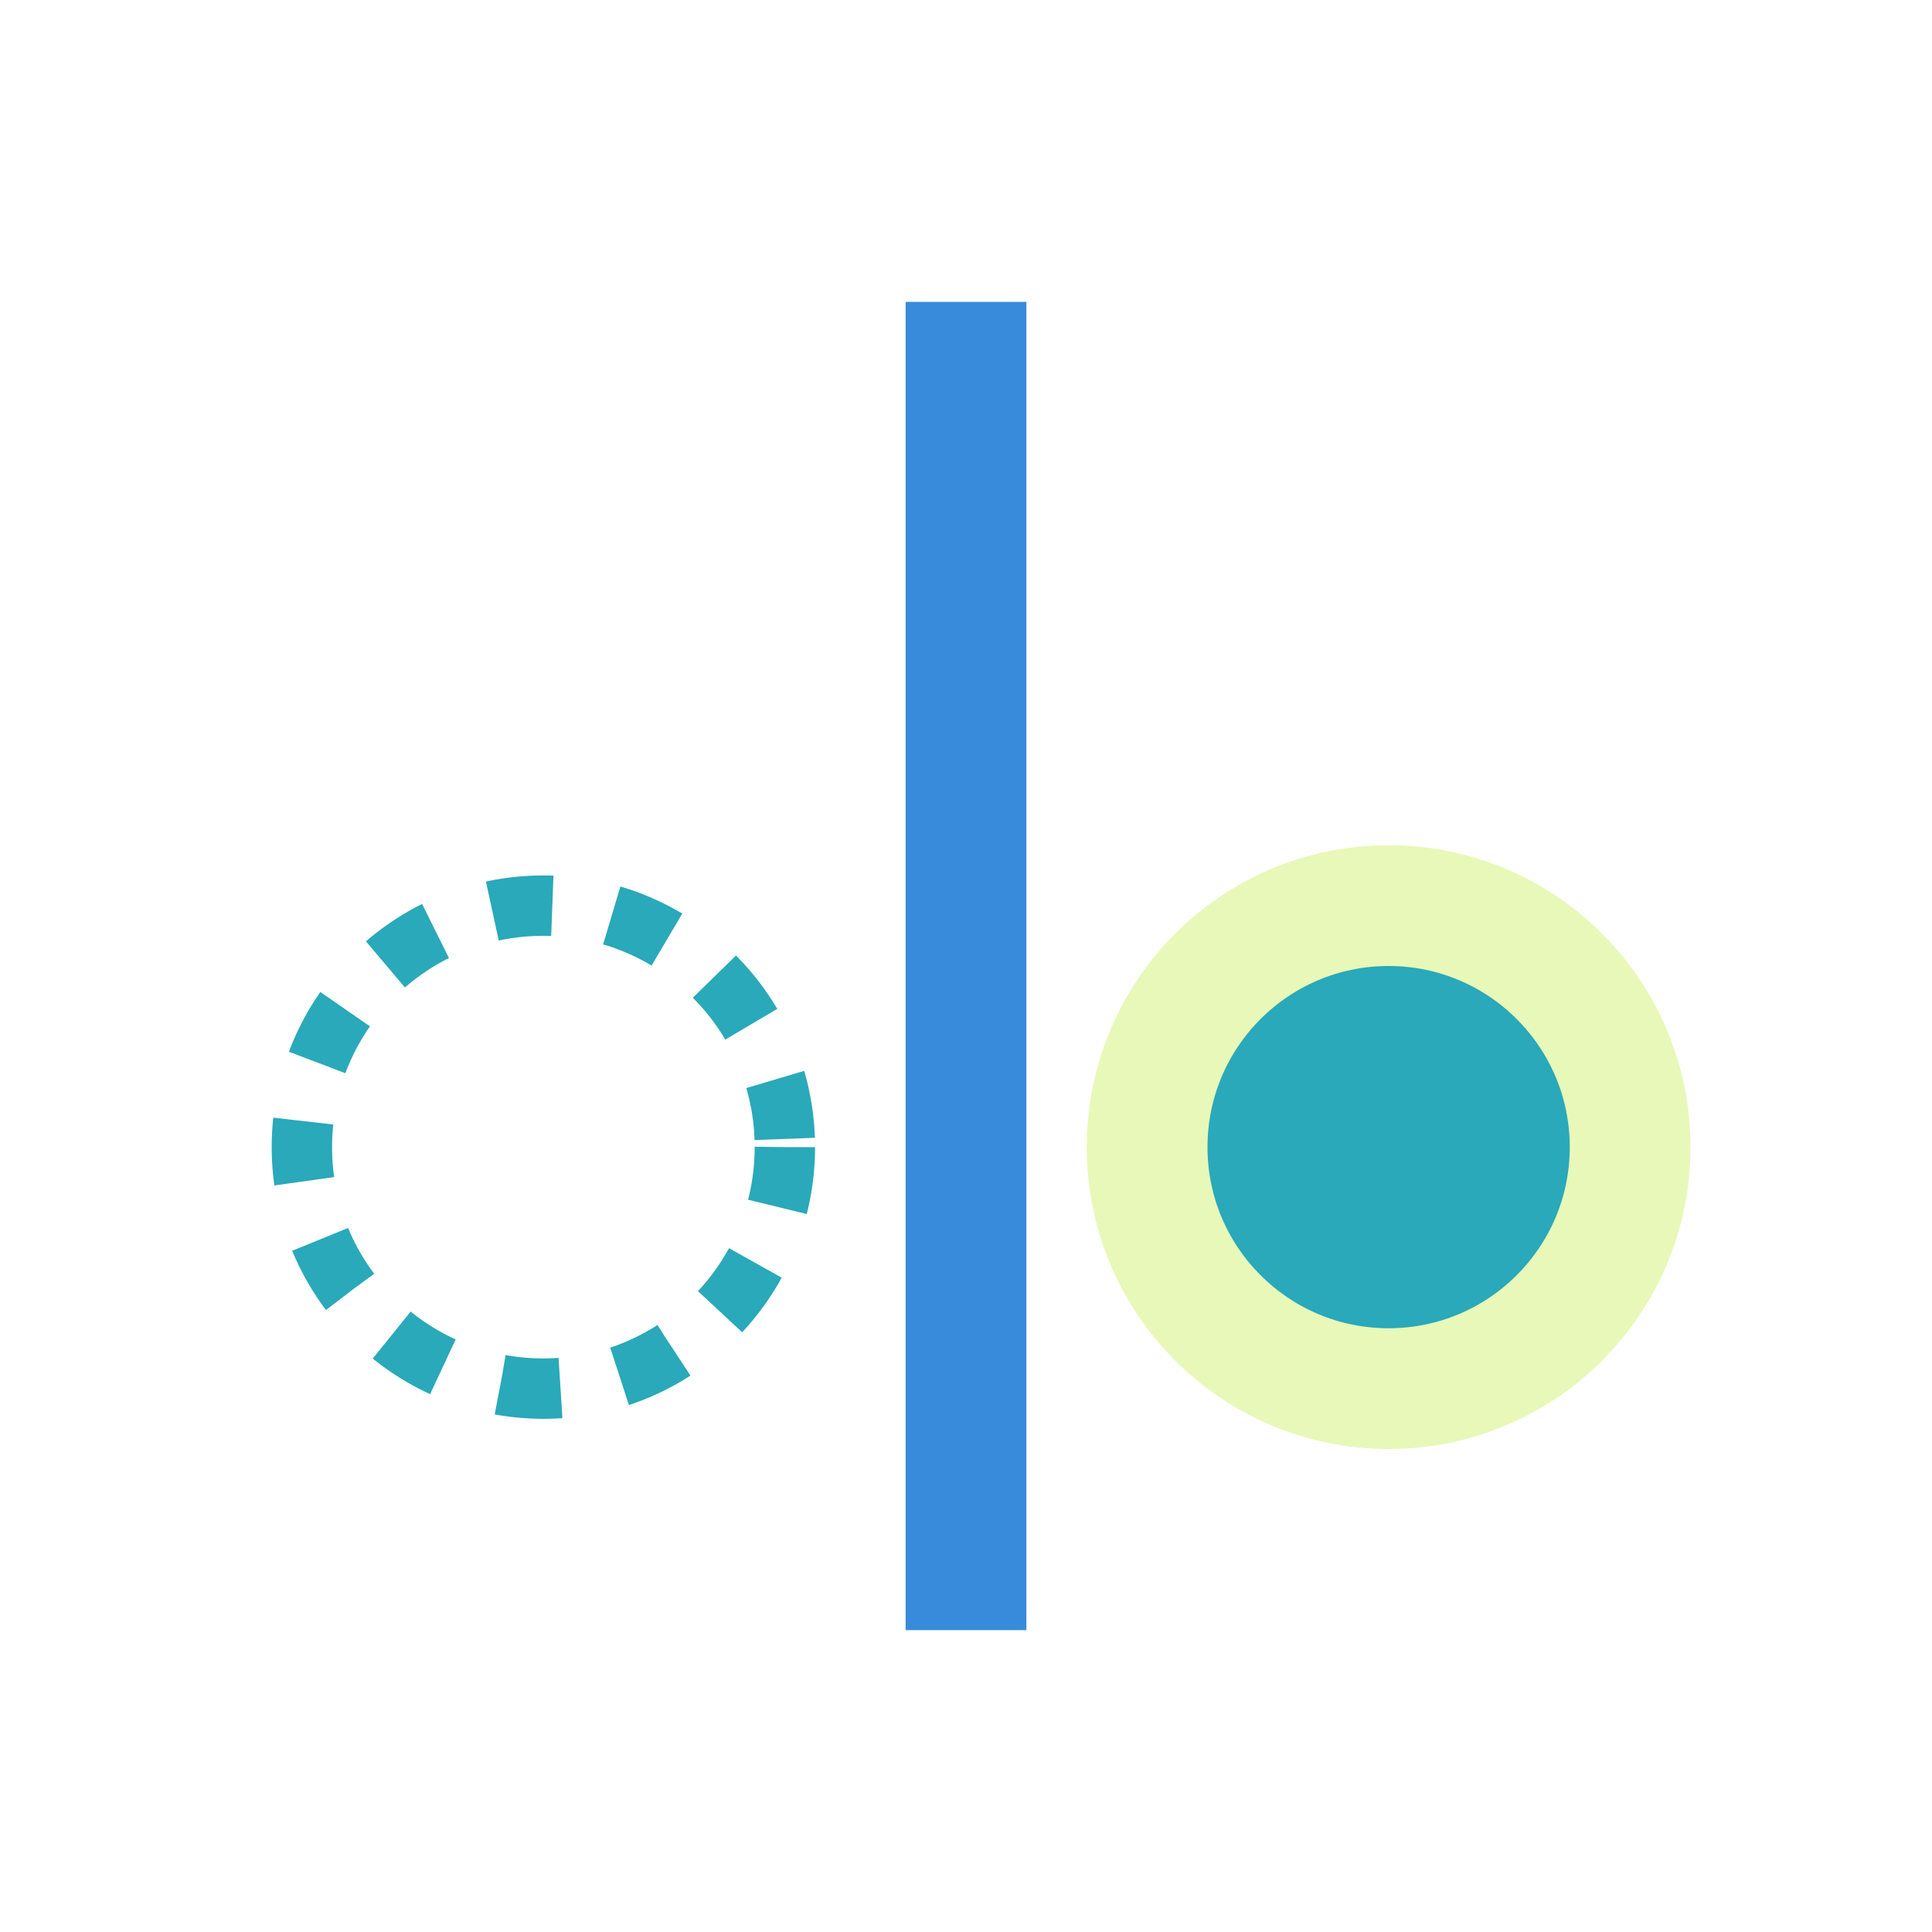
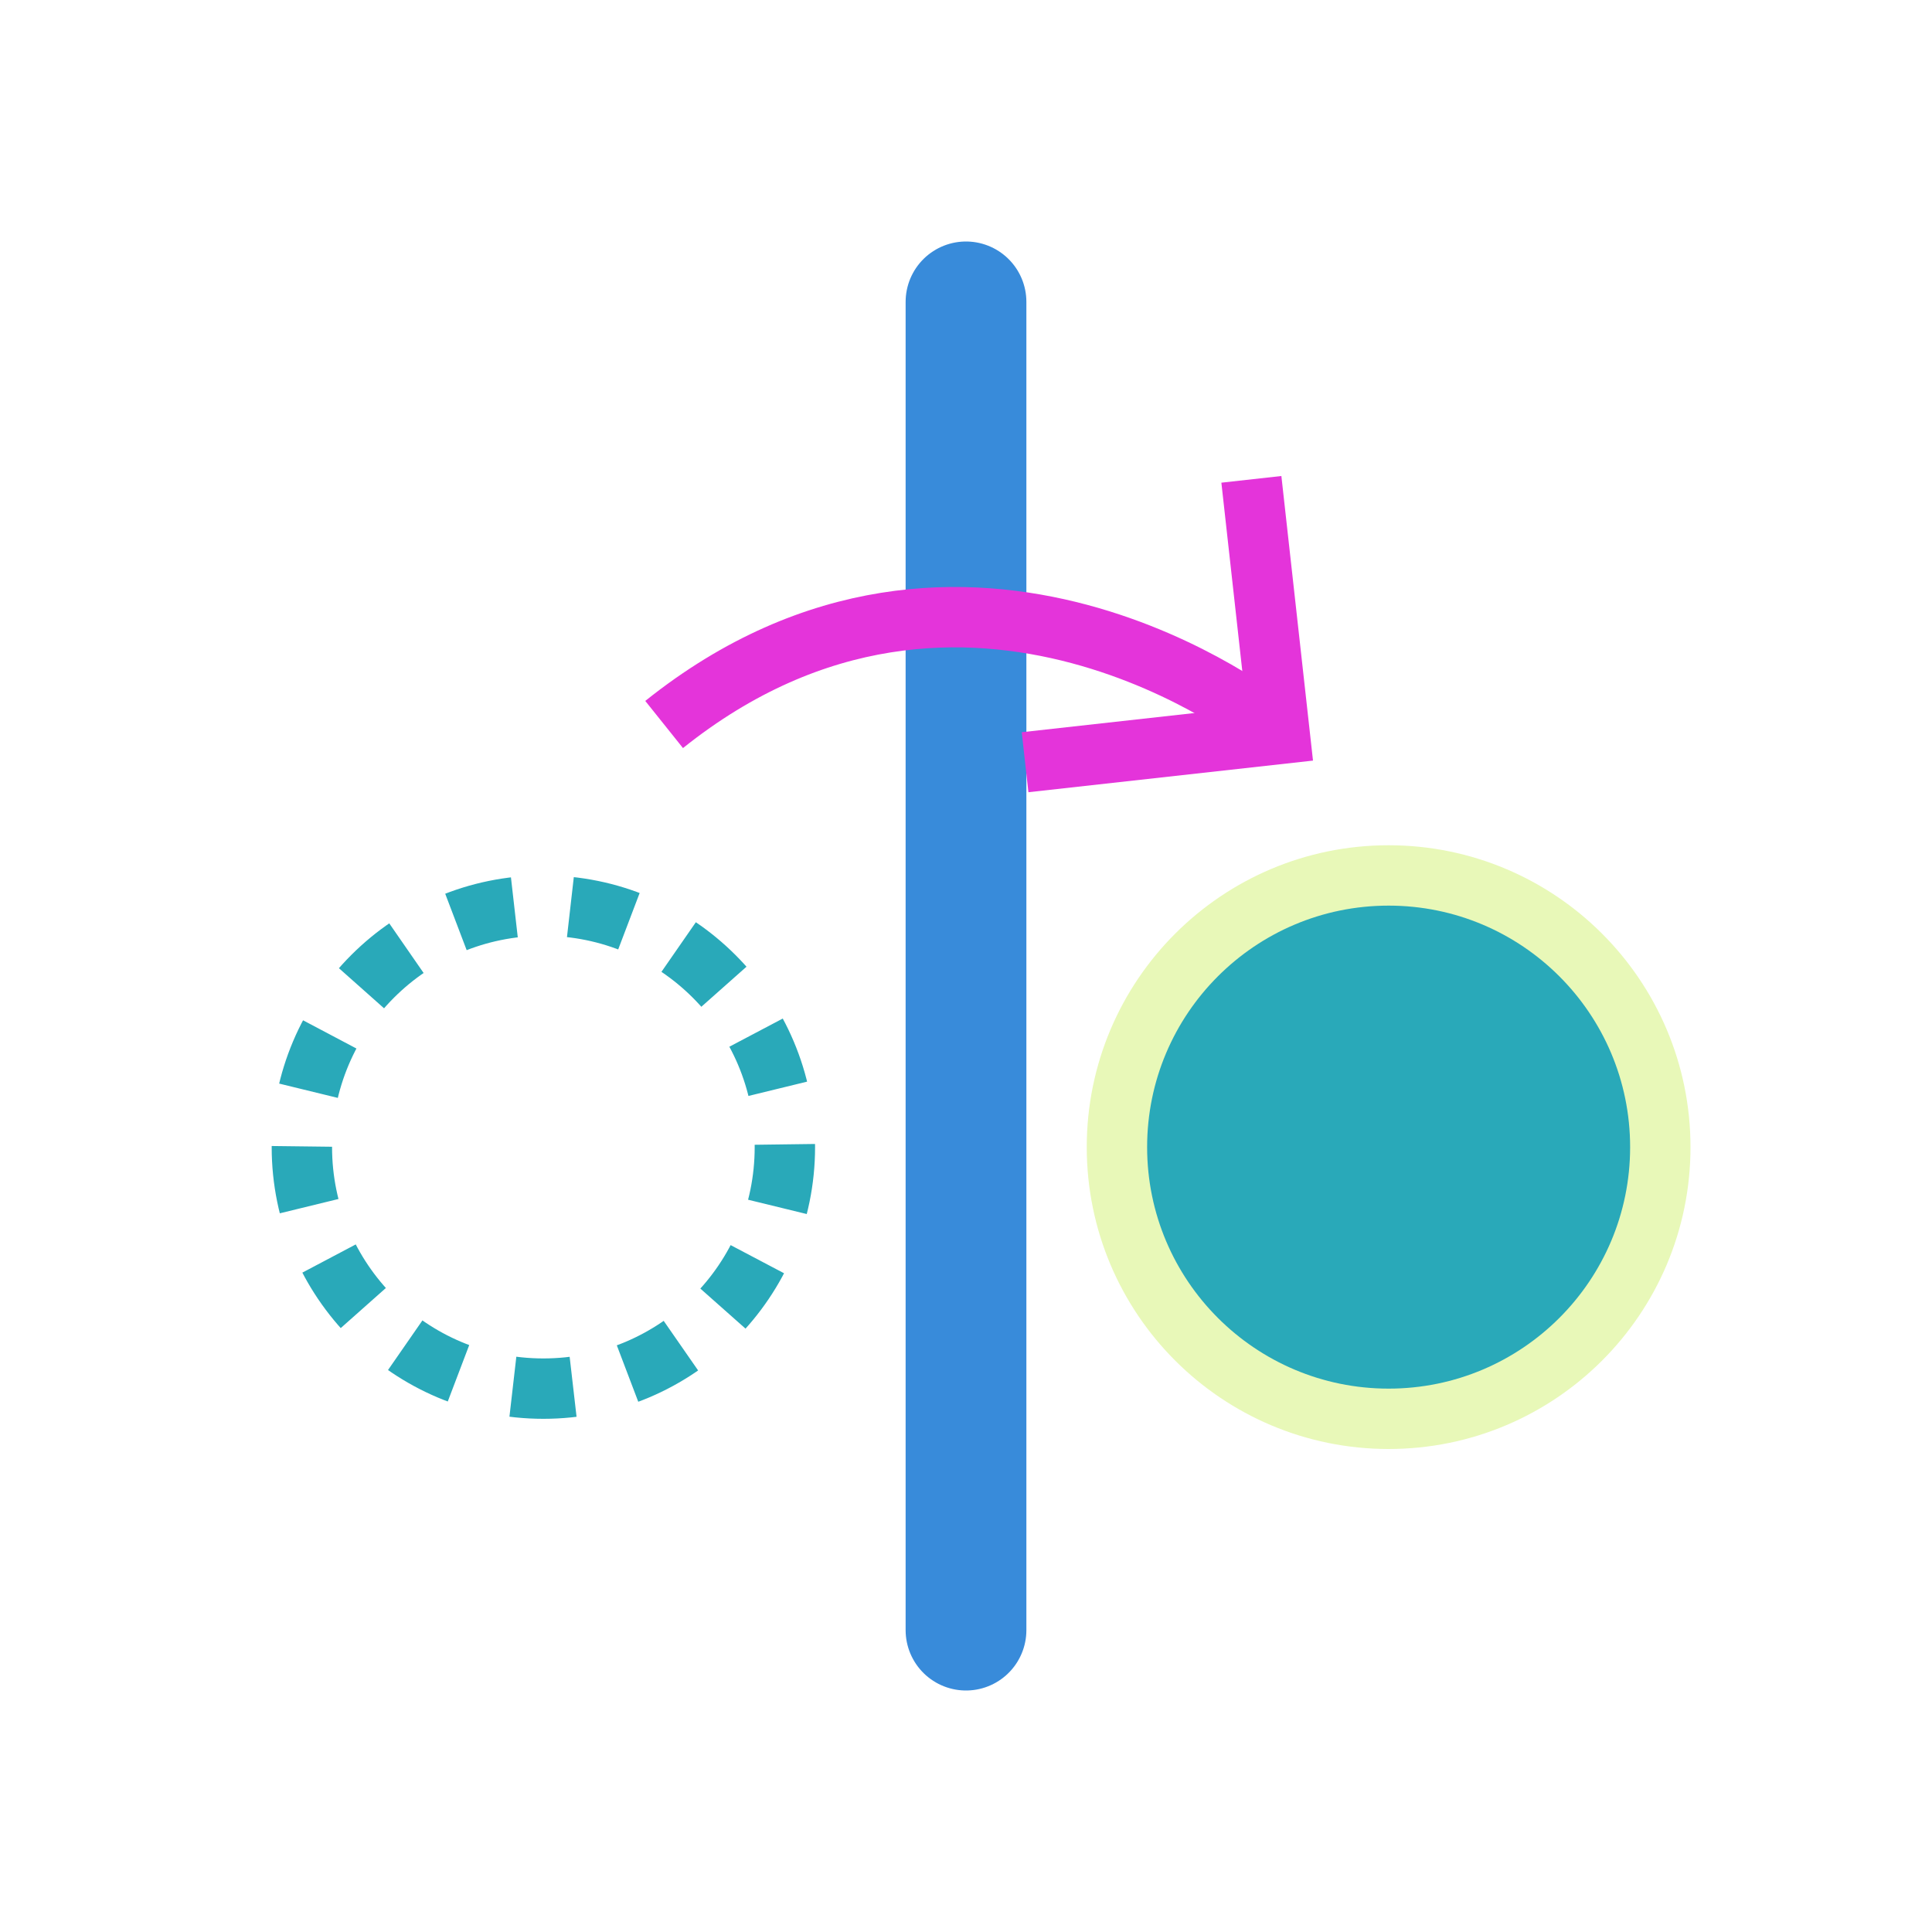
- <svg xmlns="http://www.w3.org/2000/svg" width="32" height="32">
-   <path fill="none" stroke="#388bda" stroke-width="2" d="M16 5v22" />
-   <circle fill="#29a9b9" stroke="#e8f8b8" stroke-width="2" cx="23" cy="19" r="4" />
-   <circle fill="none" stroke="#29a9b9" stroke-dasharray="1 1" cx="9" cy="19" r="4" />
+ <svg xmlns="http://www.w3.org/2000/svg" width="32" height="32" viewBox="0 0 32 32" version="1.1" id="svg1">
+   <defs id="defs1">
+     <marker style="overflow:visible" id="ArrowWide" refX="0" refY="0" orient="auto-start-reverse" markerWidth="1" markerHeight="1" viewBox="0 0 1 1" preserveAspectRatio="xMidYMid">
+       <path style="fill:none;stroke:context-stroke;stroke-width:1;stroke-linecap:butt" d="M 3,-3 0,0 3,3" transform="rotate(180,0.125,0)" id="path7" />
+     </marker>
+   </defs>
+   <g id="layer1">
+     <path style="fill:none;stroke:#388bda;stroke-width:2;stroke-linecap:round;stroke-linejoin:round;stroke-miterlimit:4.6;paint-order:stroke markers fill;stroke-opacity:1" d="M 16,5 V 27" id="path1" />
+     <circle style="fill:#29a9b9;fill-opacity:1;stroke:#e8f8b8;stroke-width:2;stroke-linecap:round;stroke-linejoin:round;stroke-miterlimit:4.6;stroke-opacity:1;paint-order:stroke markers fill" id="path2" cx="23" cy="19" r="4" />
+     <circle style="fill:none;fill-opacity:1;stroke:#29a9b9;stroke-width:1;stroke-linecap:butt;stroke-linejoin:round;stroke-miterlimit:4.6;stroke-dasharray:1, 0.93;stroke-dashoffset:0;stroke-opacity:1;paint-order:stroke markers fill" id="path2-3" cx="9" cy="19" r="4" />
+     <path style="fill:none;fill-opacity:1;stroke:#e434da;stroke-width:1;stroke-linecap:butt;stroke-linejoin:round;stroke-miterlimit:4.6;stroke-dasharray:none;stroke-dashoffset:0;stroke-opacity:1;marker-end:url(#ArrowWide);paint-order:stroke markers fill" d="m 11,12 c 5,-4 10,0 10,0" id="path3" />
+   </g>
</svg>
